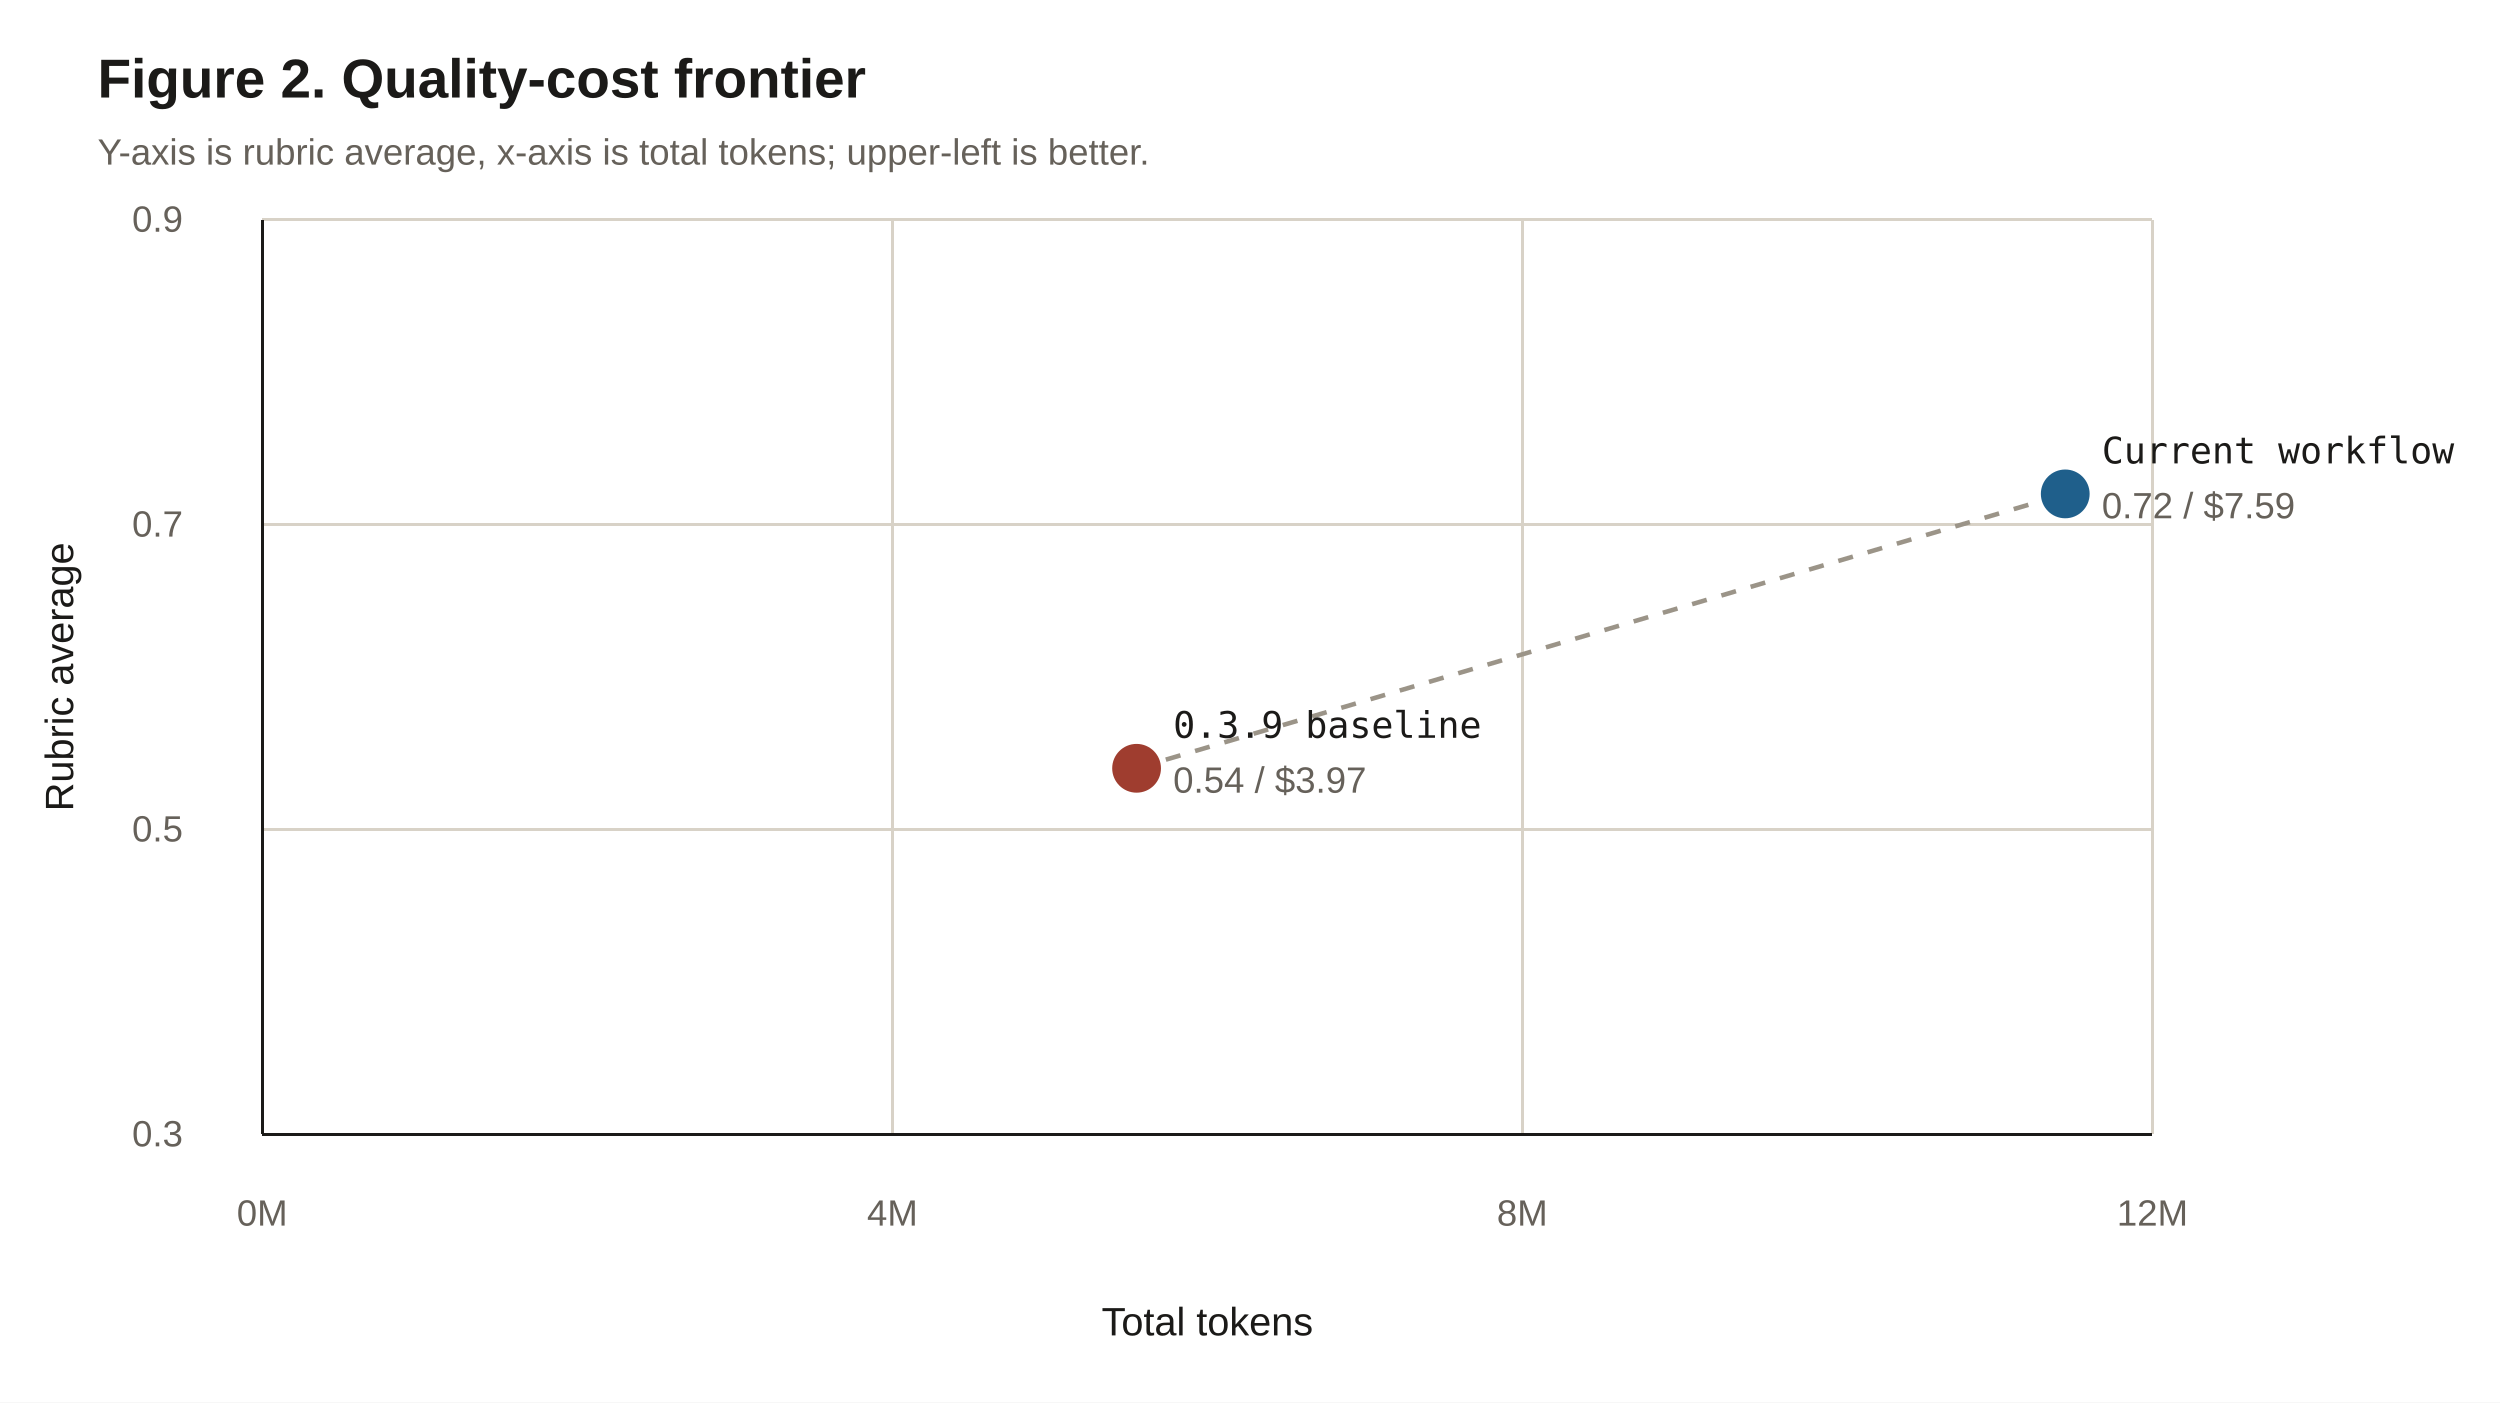
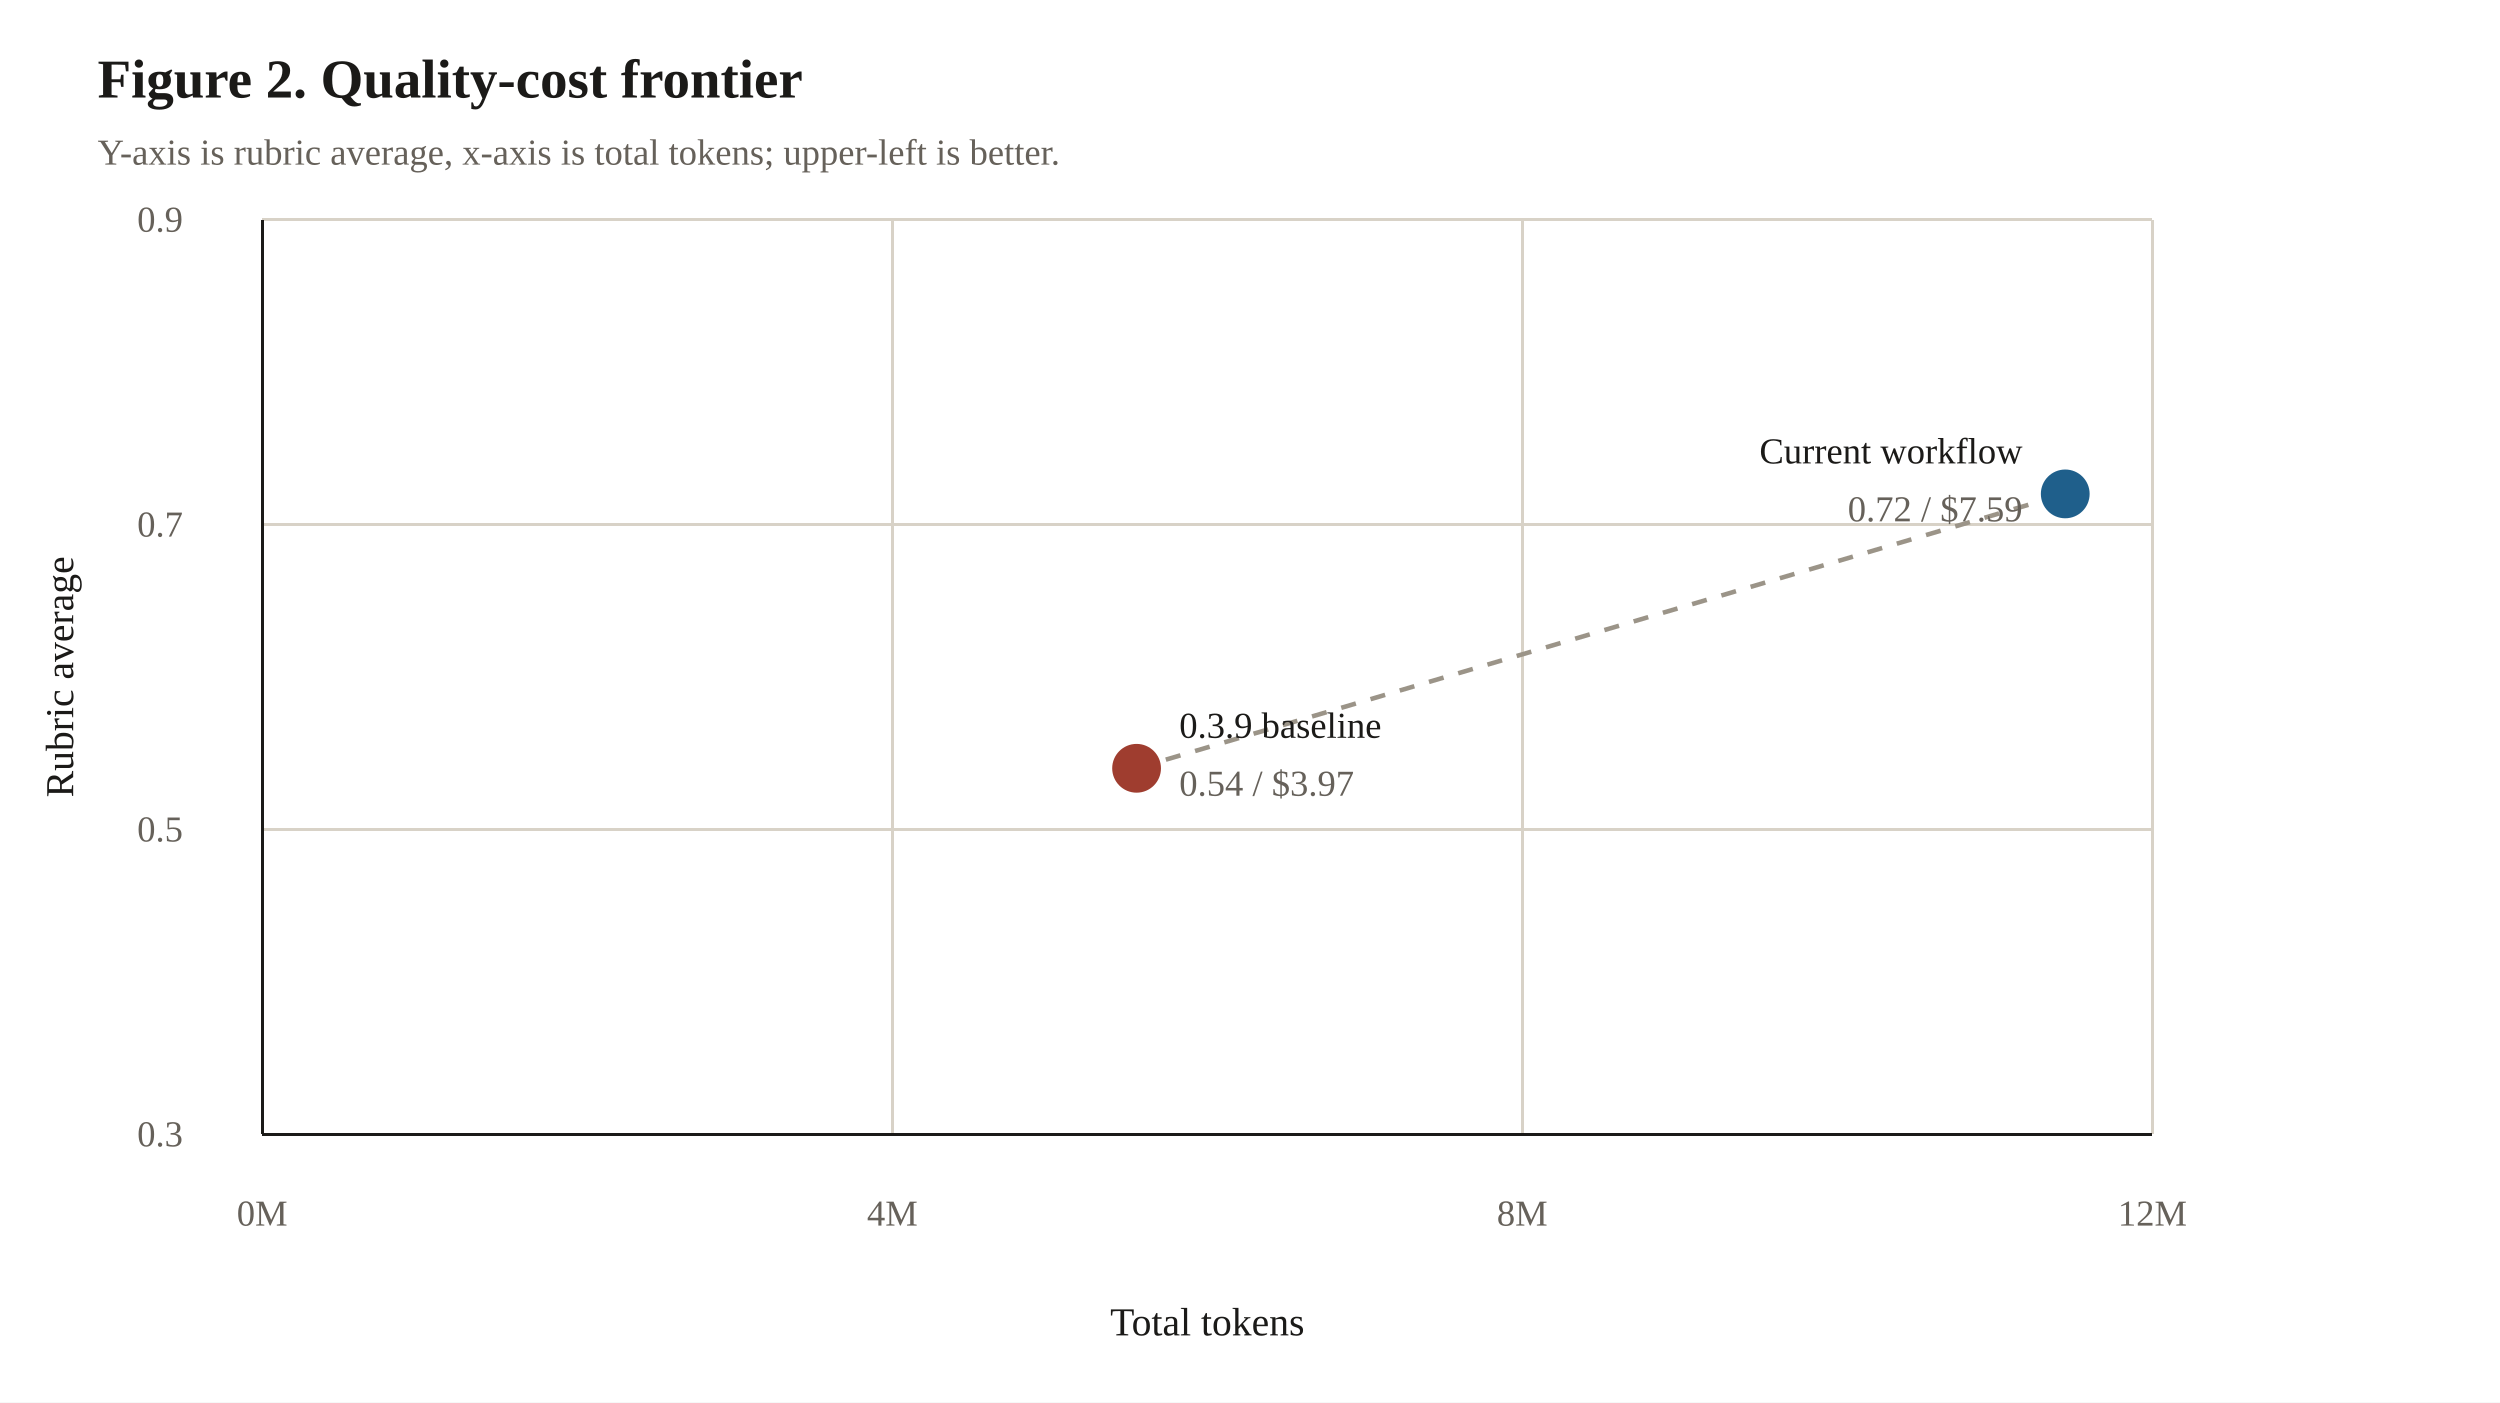
<svg xmlns="http://www.w3.org/2000/svg" viewBox="0 0 820 460" role="img" aria-label="Figure 2. Quality-cost frontier">
  <style>
- text { font-family: Arial, 'Noto Sans CJK SC', 'Microsoft YaHei', sans-serif; }
+ text { font-family: 'Times New Roman', SimSun, 'Songti SC', 'Noto Serif CJK SC', serif; }
.title { fill: #1B1A18; font-size: 18px; font-weight: 700; }
.subtitle, .tick { fill: #66615A; font-size: 12px; }
.label { fill: #1B1A18; font-size: 13px; }
- .value { fill: #1B1A18; font-size: 12px; font-family: 'Cascadia Mono', Consolas, monospace; }
+ .value { fill: #1B1A18; font-size: 12px; font-family: 'Times New Roman', SimSun, 'Songti SC', 'Noto Serif CJK SC', serif; }
.grid { stroke: #D8D2C7; stroke-width: 1; shape-rendering: crispEdges; }
.axis { stroke: #1B1A18; stroke-width: 1; shape-rendering: crispEdges; }
</style>
  <rect width="820" height="460" fill="#FFFFFF" />
  <text class="title" x="32" y="32">Figure 2. Quality-cost frontier</text>
  <text class="subtitle" x="32" y="54">Y-axis is rubric average, x-axis is total tokens; upper-left is better.</text>
  <line class="grid" x1="86.0" y1="72" x2="86.0" y2="372" />
  <text class="tick" x="86.0" y="402" text-anchor="middle">0M</text>
  <line class="grid" x1="292.7" y1="72" x2="292.7" y2="372" />
  <text class="tick" x="292.7" y="402" text-anchor="middle">4M</text>
  <line class="grid" x1="499.3" y1="72" x2="499.3" y2="372" />
  <text class="tick" x="499.3" y="402" text-anchor="middle">8M</text>
  <line class="grid" x1="706.0" y1="72" x2="706.0" y2="372" />
  <text class="tick" x="706.0" y="402" text-anchor="middle">12M</text>
  <line class="grid" x1="86" y1="372.0" x2="706" y2="372.0" />
  <text class="tick" x="60" y="376.0" text-anchor="end">0.3</text>
  <line class="grid" x1="86" y1="272.0" x2="706" y2="272.0" />
  <text class="tick" x="60" y="276.0" text-anchor="end">0.5</text>
  <line class="grid" x1="86" y1="172.0" x2="706" y2="172.0" />
  <text class="tick" x="60" y="176.0" text-anchor="end">0.7</text>
  <line class="grid" x1="86" y1="72.0" x2="706" y2="72.0" />
  <text class="tick" x="60" y="76.0" text-anchor="end">0.9</text>
  <line class="axis" x1="86" y1="372" x2="706" y2="372" />
  <line class="axis" x1="86" y1="72" x2="86" y2="372" />
  <line x1="372.8" y1="252.0" x2="677.4" y2="162.0" stroke="#9B9488" stroke-width="1.5" stroke-dasharray="5 5" />
  <circle cx="677.4" cy="162.0" r="8" fill="#1F5F8B" />
-   <text class="value" x="689.4" y="152.0">Current workflow</text>
-   <text class="tick" x="689.4" y="170.0">0.72 / $7.59</text>
+   <text class="value" x="663.4" y="152.0" text-anchor="end">Current workflow</text>
+   <text class="tick" x="663.4" y="171.0" text-anchor="end">0.72 / $7.59</text>
  <circle cx="372.8" cy="252.0" r="8" fill="#9F3D2F" />
-   <text class="value" x="384.8" y="242.0">0.3.9 baseline</text>
-   <text class="tick" x="384.8" y="260.0">0.54 / $3.97</text>
+   <text class="value" x="386.8" y="242.0" text-anchor="start">0.3.9 baseline</text>
+   <text class="tick" x="386.8" y="261.0" text-anchor="start">0.54 / $3.97</text>
  <text class="label" x="396.0" y="438" text-anchor="middle">Total tokens</text>
  <text class="label" x="24" y="222.0" transform="rotate(-90 24 222.0)" text-anchor="middle">Rubric average</text>
</svg>
